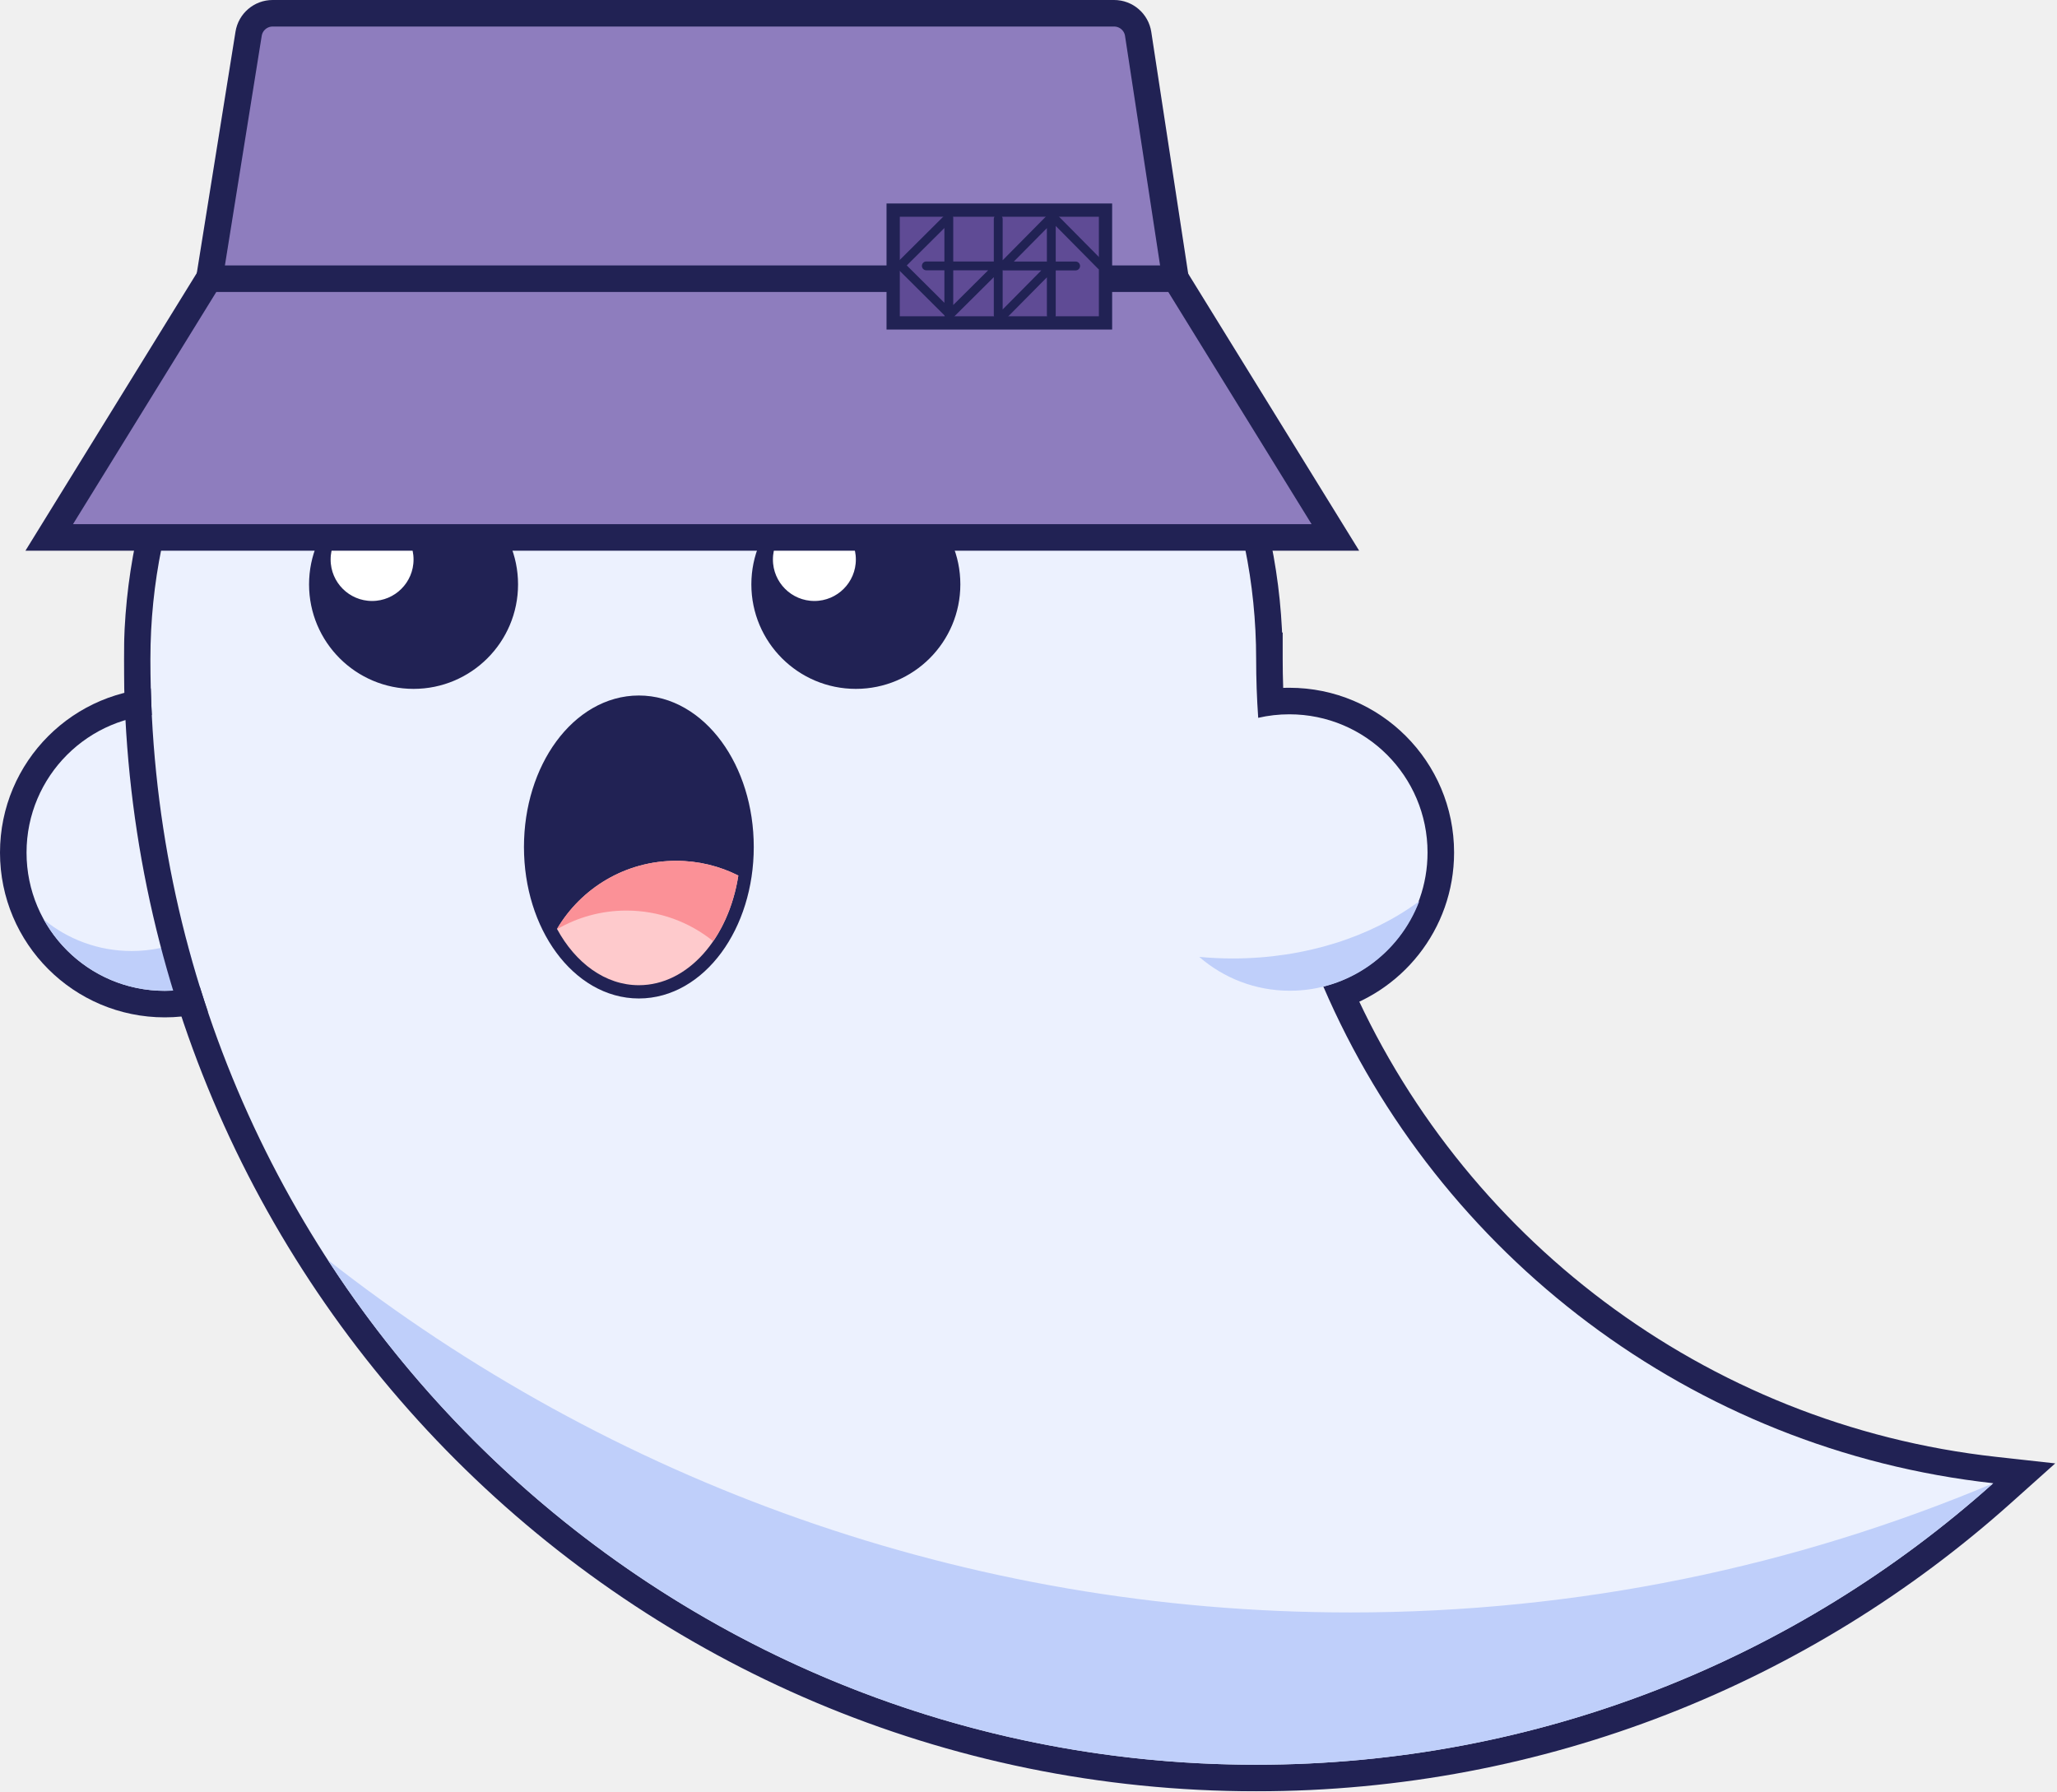
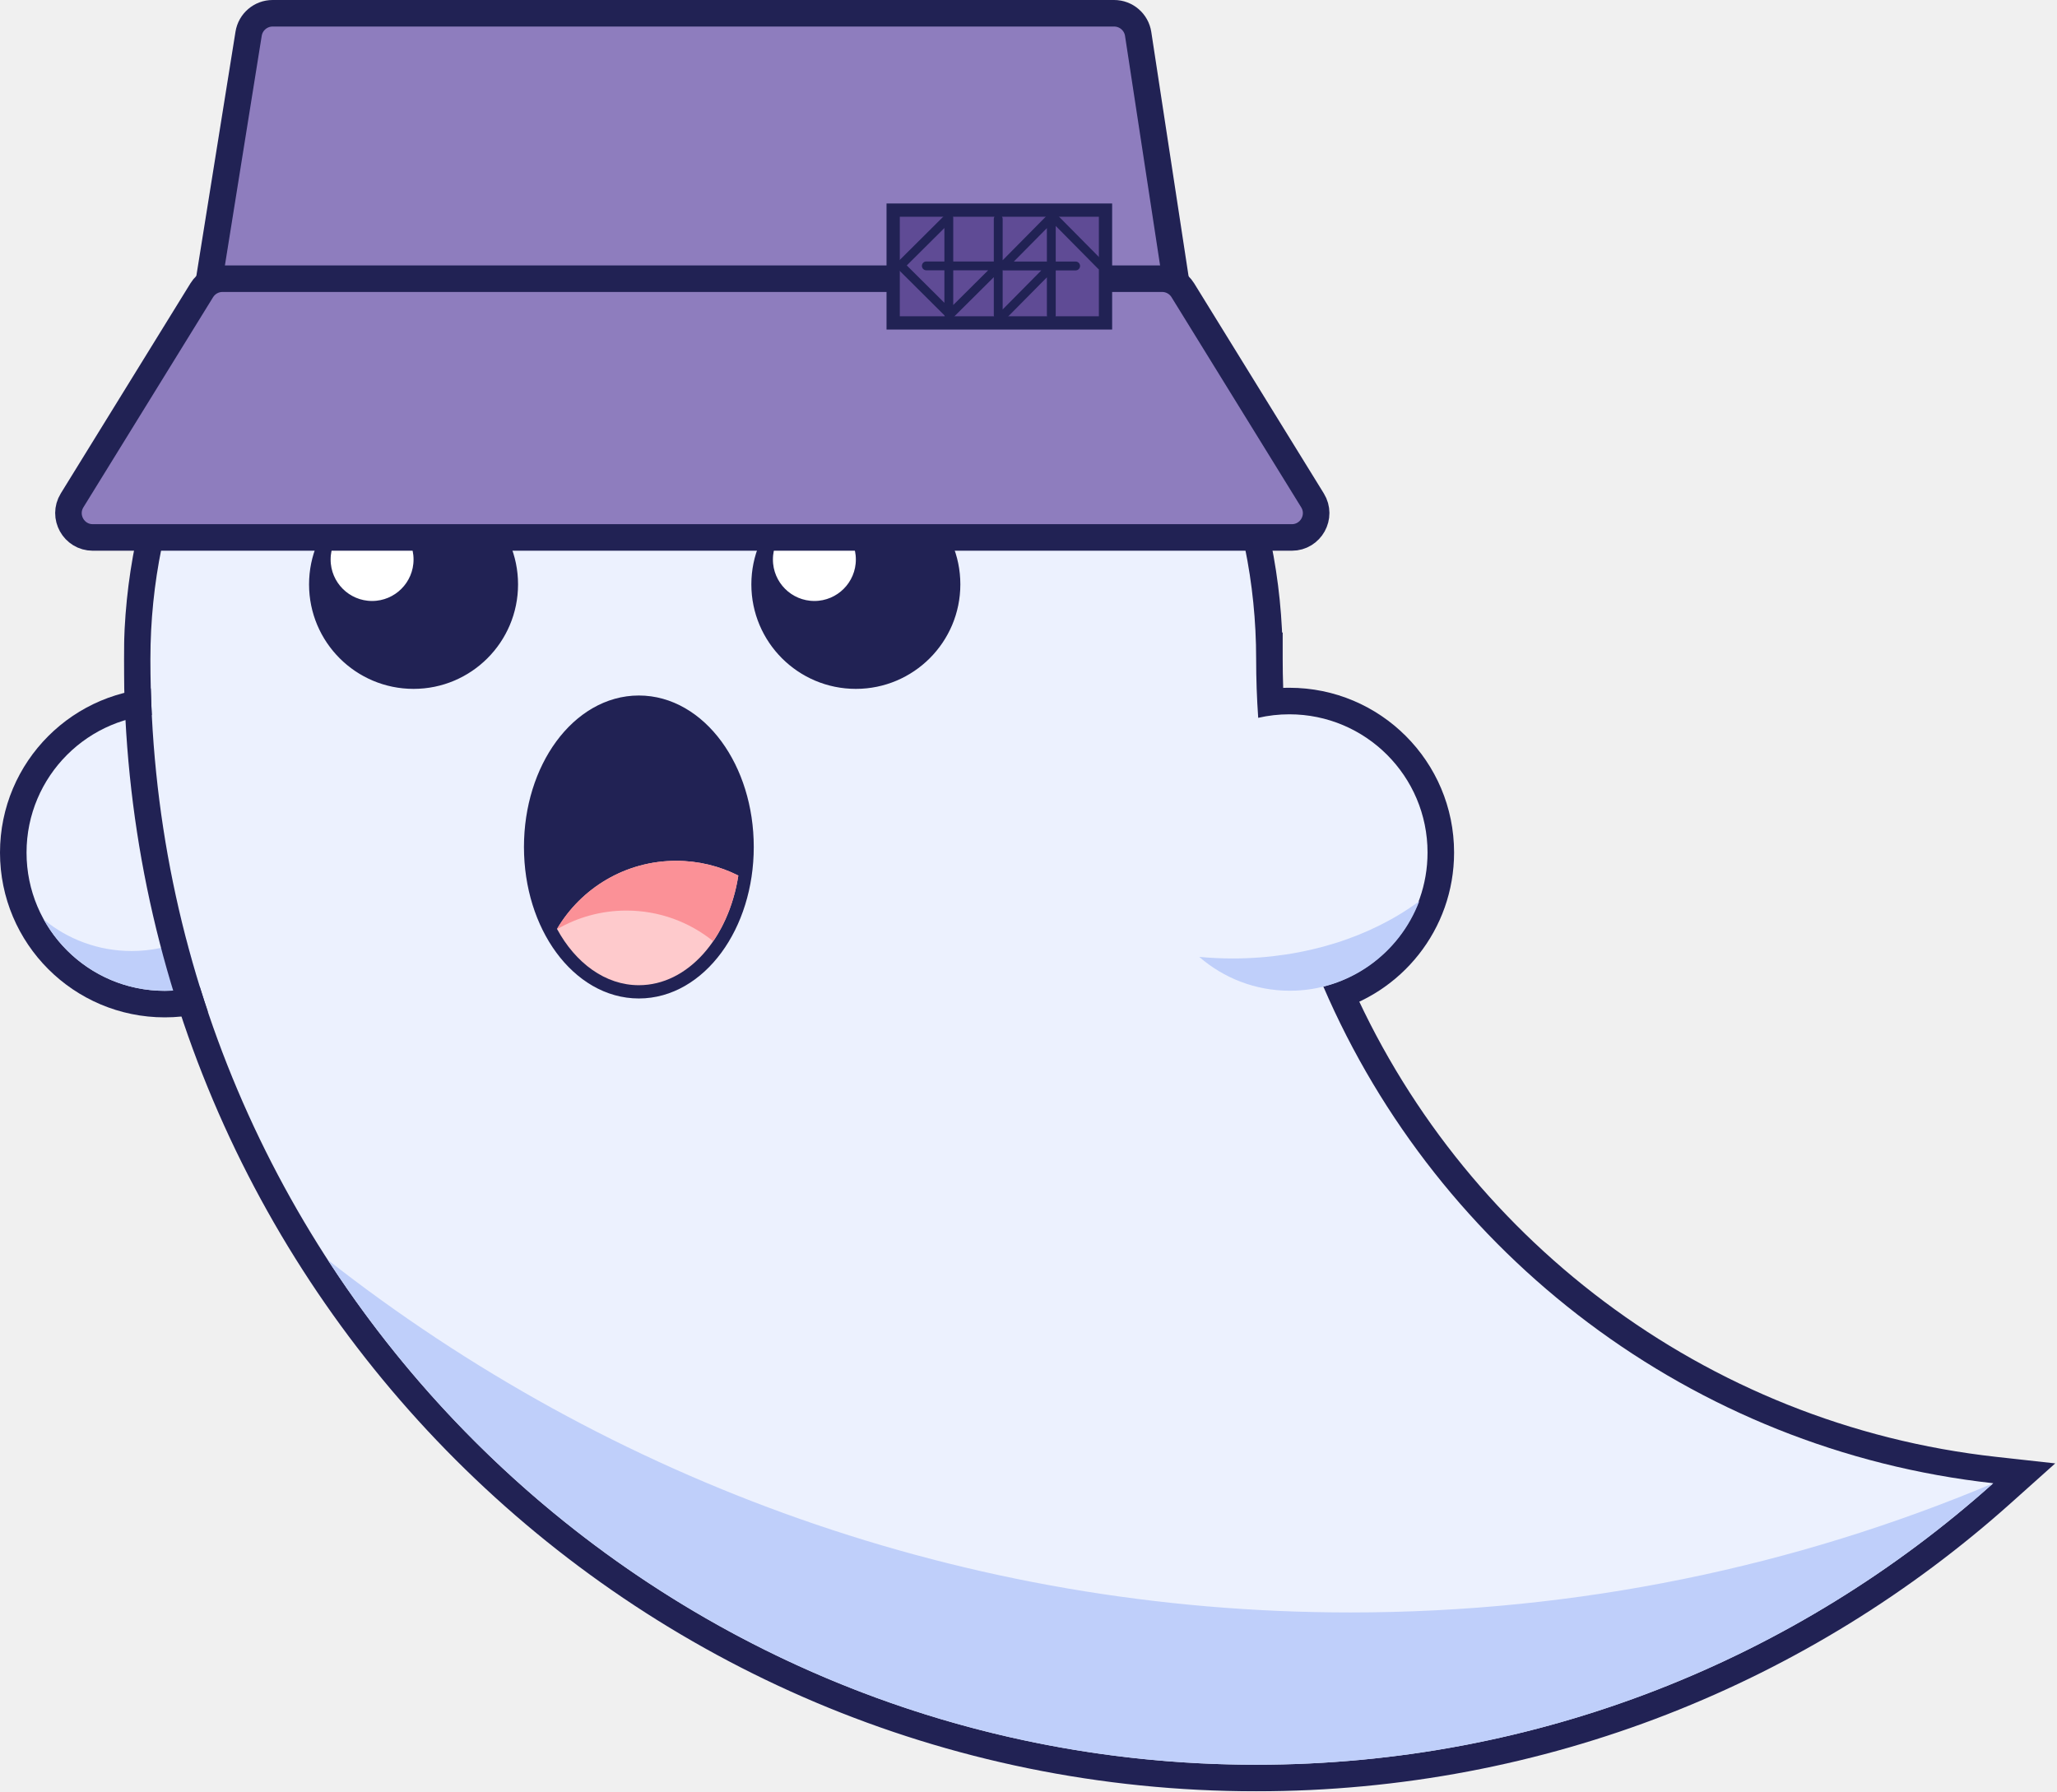
<svg xmlns="http://www.w3.org/2000/svg" width="930" height="810" viewBox="0 0 930 810" fill="none">
  <circle cx="74.49" cy="385.49" r="68.49" fill="#ECF1FE" stroke="#212254" stroke-width="12" />
  <path fill-rule="evenodd" clip-rule="evenodd" d="M59.49 429.981C94.003 429.981 121.981 402.003 121.981 367.49C121.981 356.504 119.146 346.18 114.167 337.21C128.098 348.671 136.981 366.043 136.981 385.49C136.981 420.003 109.003 447.981 74.49 447.981C50.964 447.981 30.474 434.98 19.814 415.771C30.605 424.65 44.425 429.981 59.49 429.981Z" fill="#BFCFFA" />
  <mask id="path-3-outside-1_6_269" maskUnits="userSpaceOnUse" x="56" y="36" width="874" height="774" fill="black">
    <rect fill="white" x="56" y="36" width="874" height="774" />
    <path fill-rule="evenodd" clip-rule="evenodd" d="M317.962 48C456.012 48 567.923 159.912 567.923 297.962H567.924C567.924 306.9 568.237 315.766 568.852 324.548C573.374 323.508 578.083 322.958 582.921 322.958C617.434 322.958 645.412 350.936 645.412 385.448C645.412 414.656 625.374 439.183 598.296 446.033C650.478 567.302 764.805 655.528 901.179 670.613C812.736 749.76 695.95 797.885 567.924 797.885C291.937 797.885 68.185 574.246 68 298.303L68 297.962C68 159.912 179.912 48 317.962 48Z" />
  </mask>
  <path fill-rule="evenodd" clip-rule="evenodd" d="M317.962 48C456.012 48 567.923 159.912 567.923 297.962H567.924C567.924 306.9 568.237 315.766 568.852 324.548C573.374 323.508 578.083 322.958 582.921 322.958C617.434 322.958 645.412 350.936 645.412 385.448C645.412 414.656 625.374 439.183 598.296 446.033C650.478 567.302 764.805 655.528 901.179 670.613C812.736 749.76 695.95 797.885 567.924 797.885C291.937 797.885 68.185 574.246 68 298.303L68 297.962C68 159.912 179.912 48 317.962 48Z" fill="#ECF1FE" />
  <path d="M567.923 297.962H555.923V309.962H567.923V297.962ZM567.924 297.962H579.924V285.962H567.924V297.962ZM568.852 324.548L556.881 325.387L557.862 339.39L571.543 336.243L568.852 324.548ZM598.296 446.033L595.353 434.4L581.711 437.851L587.273 450.776L598.296 446.033ZM901.179 670.613L909.181 679.555L929.201 661.64L902.498 658.686L901.179 670.613ZM68 298.303L80 298.295V298.295L68 298.303ZM68 297.962H56L56 297.97L68 297.962ZM579.923 297.962C579.923 153.284 462.639 36 317.962 36V60C449.384 60 555.923 166.539 555.923 297.962H579.923ZM567.924 285.962H567.923V309.962H567.924V285.962ZM580.822 323.71C580.227 315.206 579.924 306.62 579.924 297.962H555.924C555.924 307.18 556.246 316.326 556.881 325.387L580.822 323.71ZM571.543 336.243C575.188 335.404 578.995 334.958 582.921 334.958V310.958C577.171 310.958 571.559 311.612 566.161 312.854L571.543 336.243ZM582.921 334.958C610.806 334.958 633.412 357.563 633.412 385.448H657.412C657.412 344.308 624.061 310.958 582.921 310.958V334.958ZM633.412 385.448C633.412 409.031 617.233 428.864 595.353 434.4L601.239 457.667C633.515 449.501 657.412 420.28 657.412 385.448H633.412ZM902.498 658.686C770.526 644.087 659.838 558.696 609.319 441.29L587.273 450.776C641.117 575.908 759.083 666.968 899.86 682.54L902.498 658.686ZM567.924 809.885C699.016 809.885 818.624 760.595 909.181 679.555L893.177 661.671C806.849 738.925 692.885 785.885 567.924 785.885V809.885ZM56 298.311C56.189 580.878 285.313 809.885 567.924 809.885V785.885C298.562 785.885 80.18 567.614 80 298.295L56 298.311ZM56 297.97L56 298.311L80 298.295L80 297.954L56 297.97ZM317.962 36C173.284 36 56 153.284 56 297.962H80C80 166.539 186.539 60 317.962 60V36Z" fill="#212254" mask="url(#path-3-outside-1_6_269)" />
-   <path fill-rule="evenodd" clip-rule="evenodd" d="M641.669 407.452C620.099 423.451 590.29 433.347 557.361 433.347C552.223 433.347 547.162 433.106 542.196 432.639C553.165 442.169 567.49 447.939 583.162 447.939C609.93 447.939 632.767 431.108 641.669 407.452Z" fill="#BFCFFA" />
-   <path fill-rule="evenodd" clip-rule="evenodd" d="M148.188 569.631C237.285 707.006 391.991 797.885 567.923 797.885C695.922 797.885 812.685 749.781 901.121 670.665C811.749 708.26 713.563 729.037 610.525 729.037C436.101 729.037 275.583 669.497 148.188 569.631Z" fill="#BFCFFA" />
+   <path fill-rule="evenodd" clip-rule="evenodd" d="M641.669 407.452C620.099 423.45 590.29 433.347 557.361 433.347C552.223 433.347 547.162 433.106 542.196 432.639C553.165 442.169 567.49 447.939 583.162 447.939C609.93 447.939 632.768 431.108 641.669 407.452Z" fill="#BFCFFA" />
+   <path fill-rule="evenodd" clip-rule="evenodd" d="M148.188 569.631C237.285 707.006 391.991 797.885 567.924 797.885C695.922 797.885 812.685 749.781 901.121 670.665C811.749 708.26 713.563 729.037 610.525 729.037C436.101 729.037 275.583 669.497 148.188 569.631Z" fill="#BFCFFA" />
  <circle cx="386.943" cy="264.217" r="44.244" fill="#212254" stroke="#212254" stroke-width="6" />
  <circle cx="368.195" cy="252.969" r="21.747" fill="white" stroke="#212254" stroke-width="6" />
  <circle cx="186.973" cy="264.217" r="44.244" fill="#212254" stroke="#212254" stroke-width="6" />
  <circle cx="168.226" cy="252.969" r="21.747" fill="white" stroke="#212254" stroke-width="6" />
  <path d="M288.839 448.439C302.71 448.439 315.016 440.787 323.747 428.913C332.479 417.038 337.788 400.778 337.788 382.949C337.788 365.12 332.479 348.859 323.747 336.984C315.016 325.111 302.71 317.458 288.839 317.458C274.969 317.458 262.662 325.111 253.932 336.984C245.2 348.859 239.89 365.12 239.89 382.949C239.89 400.778 245.2 417.038 253.932 428.913C262.662 440.787 274.969 448.439 288.839 448.439Z" fill="#212254" stroke="#212254" stroke-width="6" />
-   <path fill-rule="evenodd" clip-rule="evenodd" d="M251.834 419.999C262.701 401.566 282.758 389.198 305.705 389.198C315.812 389.198 325.359 391.597 333.807 395.858C329.433 424.176 310.962 445.439 288.839 445.439C273.66 445.439 260.201 435.429 251.834 419.999Z" fill="#FECACC" />
+   <path fill-rule="evenodd" clip-rule="evenodd" d="M251.834 419.999C262.701 401.566 282.758 389.198 305.705 389.198C315.812 389.198 325.359 391.597 333.807 395.858C329.434 424.176 310.962 445.439 288.84 445.439C273.661 445.439 260.201 435.429 251.834 419.999Z" fill="#FECACC" />
  <path fill-rule="evenodd" clip-rule="evenodd" d="M305.705 389.198C282.758 389.198 262.701 401.566 251.834 419.999C251.852 420.032 251.87 420.065 251.888 420.098C261.096 414.754 271.795 411.694 283.209 411.694C298.074 411.694 311.727 416.885 322.454 425.553C328.05 417.391 332.057 407.189 333.807 395.858C325.359 391.597 315.812 389.198 305.705 389.198Z" fill="#FB9197" />
  <path d="M503.705 6H123.262C117.859 6 113.256 9.924 112.401 15.259L93.004 136.259C91.933 142.943 97.096 149 103.865 149H522.179C528.915 149 534.069 142.999 533.053 136.34L514.579 15.34C513.759 9.968 509.139 6 503.705 6Z" fill="#8E7DBE" stroke="#212254" stroke-width="12" />
-   <path d="M97.8 126H94.452L92.694 128.849L27.894 233.849L22.247 243H33H593H603.753L598.106 233.849L533.306 128.849L531.548 126H528.2H97.8Z" fill="#8E7DBE" stroke="#212254" stroke-width="12" />
+   <path d="M525.41 126H100.59C96.775 126 93.232 127.977 91.229 131.223L32.6 226.223C28.078 233.552 33.349 243 41.961 243H584.039C592.651 243 597.922 233.552 593.4 226.223L534.771 131.223C532.768 127.977 529.225 126 525.41 126Z" fill="#8E7DBE" stroke="#212254" stroke-width="12" />
  <rect x="403.815" y="95" width="96" height="51" fill="#5F4B95" stroke="#212254" stroke-width="6" />
  <path fill-rule="evenodd" clip-rule="evenodd" d="M429.473 98.5C429.473 98.501 429.473 98.502 429.474 98.502H429.475C429.476 98.502 429.476 98.502 429.476 98.503V118.711C429.476 119.264 429.924 119.711 430.476 119.711H449.815C450.367 119.711 450.815 119.264 450.815 118.711V99.002C450.815 98.725 451.039 98.502 451.315 98.502C451.591 98.502 451.815 98.725 451.815 99.002V142.421C451.815 142.697 451.591 142.921 451.315 142.921C451.039 142.921 450.815 142.697 450.815 142.421V124.11C450.815 123.22 449.74 122.773 449.11 123.401L430.183 142.218V142.218V142.218L429.476 142.922C429.475 142.922 429.474 142.922 429.474 142.922C429.473 142.922 429.473 142.922 429.472 142.922C429.472 142.921 429.471 142.921 429.47 142.921H429.175C428.789 142.921 428.476 142.608 428.476 142.222C428.476 142.036 428.402 141.857 428.27 141.726L407.138 120.711C406.747 120.323 406.747 119.69 407.138 119.301L428.412 98.145C428.607 97.951 428.922 97.951 429.117 98.145L429.473 98.499C429.474 98.499 429.474 98.5 429.473 98.5ZM428.476 138.116C428.476 139.006 427.402 139.453 426.771 138.825L408.56 120.715C408.167 120.324 408.167 119.688 408.56 119.297L426.771 101.187C427.402 100.56 428.476 101.007 428.476 101.896V118.711C428.476 119.264 428.028 119.711 427.476 119.711H418.807C418.531 119.711 418.307 119.935 418.307 120.211C418.307 120.488 418.531 120.711 418.807 120.711H427.476C428.028 120.711 428.476 121.159 428.476 121.711V138.116ZM448.677 122.421C449.31 121.791 448.864 120.711 447.972 120.711H430.476C429.924 120.711 429.476 121.159 429.476 121.711V139.106C429.476 139.996 430.55 140.443 431.181 139.816L448.677 122.421ZM475.79 98.506C475.79 98.506 475.79 98.506 475.79 98.506H475.807C475.811 98.506 475.814 98.51 475.814 98.514V118.754C475.814 119.307 476.262 119.754 476.814 119.754H486.312C486.588 119.754 486.812 119.978 486.812 120.254C486.812 120.531 486.588 120.754 486.312 120.754H476.814C476.262 120.754 475.814 121.202 475.814 121.754V142.503C475.814 142.78 475.591 143.003 475.314 143.003C475.038 143.003 474.814 142.78 474.814 142.503V124.174C474.814 123.281 473.732 122.836 473.103 123.471L454.174 142.607C453.979 142.805 453.659 142.805 453.464 142.607C453.271 142.412 453.271 142.099 453.464 141.904L472.699 122.458C473.324 121.826 472.876 120.754 471.988 120.754H453.845C453.831 120.754 453.819 120.743 453.819 120.729C453.819 120.722 453.816 120.715 453.812 120.71L453.613 120.509C453.337 120.231 453.337 119.783 453.613 119.505L474.732 98.154C474.927 97.957 475.247 97.957 475.443 98.154L475.79 98.506V98.506ZM473.103 101.222C473.732 100.587 474.814 101.032 474.814 101.926V118.754C474.814 119.307 474.367 119.754 473.814 119.754H457.168C456.279 119.754 455.832 118.683 456.457 118.051L473.103 101.222ZM497.43 120.359C497.626 120.556 497.946 120.556 498.141 120.359C498.334 120.164 498.334 119.85 498.141 119.655L476.873 98.154C476.677 97.957 476.358 97.957 476.162 98.154C475.97 98.349 475.97 98.663 476.162 98.858L497.43 120.359Z" fill="#212254" />
  <path d="M429.473 98.5L430.53 99.565L430.532 99.563L429.473 98.5ZM449.11 123.401L450.167 124.464V124.464L449.11 123.401ZM430.183 142.218L429.125 141.154L428.683 141.594V142.218H430.183ZM430.183 142.218L431.241 143.282L431.683 142.842V142.218H430.183ZM429.476 142.922L428.418 141.858L428.417 141.859L429.476 142.922ZM429.474 142.922L429.565 141.425L429.56 141.425L429.474 142.922ZM429.472 142.922L428.414 143.984L428.416 143.987L429.472 142.922ZM428.27 141.726L429.328 140.663L428.27 141.726ZM407.138 120.711L408.196 119.648H408.196L407.138 120.711ZM407.138 119.301L406.08 118.238L406.08 118.238L407.138 119.301ZM428.412 98.145L429.47 99.209V99.209L428.412 98.145ZM429.117 98.145L428.06 99.209L428.06 99.209L429.117 98.145ZM429.473 98.499L430.532 97.436L430.531 97.435L429.473 98.499ZM426.771 138.825L425.713 139.889H425.713L426.771 138.825ZM408.56 120.715L407.502 121.779L407.502 121.779L408.56 120.715ZM408.56 119.297L407.502 118.234H407.502L408.56 119.297ZM426.771 101.187L425.713 100.124L425.713 100.124L426.771 101.187ZM448.677 122.421L447.619 121.357L447.619 121.357L448.677 122.421ZM431.181 139.816L430.124 138.752H430.124L431.181 139.816ZM475.79 98.506L476.85 99.567L477.29 99.128V98.506H475.79ZM473.103 123.471L474.17 124.526H474.17L473.103 123.471ZM454.174 142.607L455.241 143.662L455.241 143.662L454.174 142.607ZM453.464 142.607L454.53 141.552L454.53 141.552L453.464 142.607ZM453.464 141.904L452.397 140.849L453.464 141.904ZM472.699 122.458L471.633 121.403V121.403L472.699 122.458ZM453.812 120.71L452.745 121.765L452.745 121.765L453.812 120.71ZM453.613 120.509L452.546 121.564L453.613 120.509ZM453.613 119.505L454.679 120.56L454.679 120.56L453.613 119.505ZM474.732 98.154L473.665 97.099L473.665 97.099L474.732 98.154ZM475.443 98.154L476.509 97.099L476.509 97.099L475.443 98.154ZM475.79 98.506H477.29V97.889L476.857 97.451L475.79 98.506ZM473.103 101.222L474.17 102.277L474.17 102.277L473.103 101.222ZM456.457 118.051L455.39 116.996L456.457 118.051ZM498.141 120.359L497.075 119.304L497.075 119.304L498.141 120.359ZM497.43 120.359L498.497 119.304L498.497 119.304L497.43 120.359ZM498.141 119.655L497.075 120.71L497.075 120.71L498.141 119.655ZM476.873 98.154L477.94 97.1L477.94 97.099L476.873 98.154ZM476.162 98.154L475.096 97.099L475.096 97.1L476.162 98.154ZM476.162 98.858L475.096 99.912L475.096 99.912L476.162 98.858ZM429.474 97.002C430.811 97.002 431.481 98.621 430.53 99.565L428.417 97.435C427.464 98.38 428.135 100.002 429.474 100.002V97.002ZM429.475 97.002H429.474V100.002H429.475V97.002ZM430.976 98.503C430.976 97.674 430.305 97.002 429.475 97.002V100.002C428.646 100.002 427.976 99.33 427.976 98.503H430.976ZM430.976 118.711V98.503H427.976V118.711H430.976ZM430.476 118.211C430.752 118.211 430.976 118.435 430.976 118.711H427.976C427.976 120.092 429.095 121.211 430.476 121.211V118.211ZM449.815 118.211H430.476V121.211H449.815V118.211ZM449.315 118.711C449.315 118.435 449.539 118.211 449.815 118.211V121.211C451.195 121.211 452.315 120.092 452.315 118.711H449.315ZM449.315 99.002V118.711H452.315V99.002H449.315ZM451.315 97.002C450.21 97.002 449.315 97.897 449.315 99.002H452.315C452.315 99.554 451.867 100.002 451.315 100.002V97.002ZM453.315 99.002C453.315 97.897 452.419 97.002 451.315 97.002V100.002C450.762 100.002 450.315 99.554 450.315 99.002H453.315ZM453.315 142.421V99.002H450.315V142.421H453.315ZM451.315 144.421C452.419 144.421 453.315 143.525 453.315 142.421H450.315C450.315 141.869 450.762 141.421 451.315 141.421V144.421ZM449.315 142.421C449.315 143.525 450.21 144.421 451.315 144.421V141.421C451.867 141.421 452.315 141.869 452.315 142.421H449.315ZM449.315 124.11V142.421H452.315V124.11H449.315ZM450.167 124.464C449.852 124.778 449.315 124.555 449.315 124.11H452.315C452.315 121.886 449.629 120.769 448.052 122.337L450.167 124.464ZM431.24 143.282L450.167 124.464L448.052 122.337L429.125 141.154L431.24 143.282ZM431.683 142.218V142.218H428.683V142.218H431.683ZM431.683 142.218V142.218H428.683V142.218H431.683ZM430.533 143.985L431.241 143.282L429.125 141.155L428.418 141.858L430.533 143.985ZM429.383 144.42C429.796 144.445 430.22 144.298 430.534 143.984L428.417 141.859C428.73 141.547 429.153 141.4 429.565 141.425L429.383 144.42ZM428.416 143.987C428.684 144.252 429.032 144.399 429.387 144.42L429.56 141.425C429.914 141.445 430.262 141.592 430.528 141.857L428.416 143.987ZM429.47 144.421C429.076 144.421 428.695 144.265 428.414 143.984L430.531 141.859C430.248 141.577 429.866 141.421 429.47 141.421V144.421ZM429.175 144.421H429.47V141.421H429.175V144.421ZM426.976 142.222C426.976 143.436 427.961 144.421 429.175 144.421V141.421C429.618 141.421 429.976 141.78 429.976 142.222H426.976ZM427.212 142.79C427.061 142.64 426.976 142.435 426.976 142.222H429.976C429.976 141.637 429.743 141.075 429.328 140.663L427.212 142.79ZM406.08 121.775L427.212 142.79L429.328 140.663L408.196 119.648L406.08 121.775ZM406.08 118.238C405.099 119.213 405.099 120.8 406.08 121.775L408.196 119.648C408.394 119.845 408.394 120.167 408.196 120.365L406.08 118.238ZM427.355 97.081L406.08 118.238L408.196 120.365L429.47 99.209L427.355 97.081ZM430.175 97.081C429.395 96.305 428.135 96.305 427.355 97.081L429.47 99.209C429.08 99.596 428.45 99.596 428.06 99.209L430.175 97.081ZM430.531 97.435L430.175 97.081L428.06 99.209L428.415 99.562L430.531 97.435ZM430.532 99.563C431.121 98.976 431.121 98.023 430.532 97.436L428.414 99.561C427.827 98.975 427.826 98.023 428.414 97.438L430.532 99.563ZM425.713 139.889C427.29 141.457 429.976 140.34 429.976 138.116H426.976C426.976 137.671 427.513 137.448 427.829 137.762L425.713 139.889ZM407.502 121.779L425.713 139.889L427.829 137.762L409.618 119.652L407.502 121.779ZM407.502 118.234C406.519 119.211 406.519 120.802 407.502 121.779L409.618 119.652C409.814 119.847 409.814 120.165 409.618 120.361L407.502 118.234ZM425.713 100.124L407.502 118.234L409.618 120.361L427.829 102.251L425.713 100.124ZM429.976 101.896C429.976 99.672 427.29 98.556 425.713 100.124L427.829 102.251C427.513 102.565 426.976 102.341 426.976 101.896H429.976ZM429.976 118.711V101.896H426.976V118.711H429.976ZM427.476 121.211C428.857 121.211 429.976 120.092 429.976 118.711H426.976C426.976 118.435 427.2 118.211 427.476 118.211V121.211ZM418.807 121.211H427.476V118.211H418.807V121.211ZM419.807 120.211C419.807 120.764 419.359 121.211 418.807 121.211V118.211C417.702 118.211 416.807 119.107 416.807 120.211H419.807ZM418.807 119.211C419.359 119.211 419.807 119.659 419.807 120.211H416.807C416.807 121.316 417.702 122.211 418.807 122.211V119.211ZM427.476 119.211H418.807V122.211H427.476V119.211ZM429.976 121.711C429.976 120.331 428.857 119.211 427.476 119.211V122.211C427.2 122.211 426.976 121.988 426.976 121.711H429.976ZM429.976 138.116V121.711H426.976V138.116H429.976ZM447.972 122.211C447.526 122.211 447.303 121.671 447.619 121.357L449.735 123.484C451.317 121.911 450.203 119.211 447.972 119.211V122.211ZM430.476 122.211H447.972V119.211H430.476V122.211ZM430.976 121.711C430.976 121.988 430.752 122.211 430.476 122.211V119.211C429.095 119.211 427.976 120.331 427.976 121.711H430.976ZM430.976 139.106V121.711H427.976V139.106H430.976ZM430.124 138.752C430.439 138.438 430.976 138.662 430.976 139.106H427.976C427.976 141.33 430.662 142.447 432.239 140.879L430.124 138.752ZM447.619 121.357L430.124 138.752L432.239 140.879L449.735 123.484L447.619 121.357ZM475.79 97.006C477.154 97.006 477.777 98.642 476.85 99.567L474.73 97.445C473.803 98.371 474.427 100.006 475.79 100.006V97.006ZM475.807 97.006H475.79V100.006H475.807V97.006ZM477.314 98.514C477.314 97.682 476.64 97.006 475.807 97.006V100.006C474.982 100.006 474.314 99.338 474.314 98.514H477.314ZM477.314 118.754V98.514H474.314V118.754H477.314ZM476.814 118.254C477.091 118.254 477.314 118.478 477.314 118.754H474.314C474.314 120.135 475.434 121.254 476.814 121.254V118.254ZM486.312 118.254H476.814V121.254H486.312V118.254ZM488.312 120.254C488.312 119.15 487.417 118.254 486.312 118.254V121.254C485.76 121.254 485.312 120.807 485.312 120.254H488.312ZM486.312 122.254C487.417 122.254 488.312 121.359 488.312 120.254H485.312C485.312 119.702 485.76 119.254 486.312 119.254V122.254ZM476.814 122.254H486.312V119.254H476.814V122.254ZM477.314 121.754C477.314 122.031 477.091 122.254 476.814 122.254V119.254C475.434 119.254 474.314 120.374 474.314 121.754H477.314ZM477.314 142.503V121.754H474.314V142.503H477.314ZM475.314 144.503C476.419 144.503 477.314 143.608 477.314 142.503H474.314C474.314 141.951 474.762 141.503 475.314 141.503V144.503ZM473.314 142.503C473.314 143.608 474.21 144.503 475.314 144.503V141.503C475.867 141.503 476.314 141.951 476.314 142.503H473.314ZM473.314 124.174V142.503H476.314V124.174H473.314ZM474.17 124.526C473.856 124.843 473.314 124.621 473.314 124.174H476.314C476.314 121.94 473.608 120.828 472.037 122.416L474.17 124.526ZM455.241 143.662L474.17 124.526L472.037 122.416L453.108 141.552L455.241 143.662ZM452.397 143.662C453.18 144.453 454.458 144.453 455.241 143.662L453.108 141.552C453.499 141.156 454.139 141.156 454.53 141.552L452.397 143.662ZM452.397 140.849C451.626 141.628 451.626 142.883 452.397 143.662L454.53 141.552C454.915 141.942 454.915 142.569 454.53 142.959L452.397 140.849ZM471.633 121.403L452.397 140.849L454.53 142.959L473.766 123.513L471.633 121.403ZM471.988 122.254C471.544 122.254 471.32 121.719 471.633 121.403L473.766 123.513C475.327 121.934 474.209 119.254 471.988 119.254V122.254ZM453.845 122.254H471.988V119.254H453.845V122.254ZM452.319 120.729C452.319 121.571 453.002 122.254 453.845 122.254V119.254C454.659 119.254 455.319 119.914 455.319 120.729H452.319ZM452.745 121.765C452.472 121.489 452.319 121.116 452.319 120.729H455.319C455.319 120.327 455.161 119.941 454.878 119.655L452.745 121.765ZM452.546 121.564L452.745 121.765L454.878 119.655L454.679 119.454L452.546 121.564ZM452.546 118.45C451.693 119.312 451.693 120.701 452.546 121.564L454.679 119.454C454.982 119.76 454.982 120.253 454.679 120.56L452.546 118.45ZM473.665 97.099L452.546 118.45L454.679 120.56L475.798 99.209L473.665 97.099ZM476.509 97.099C475.726 96.308 474.448 96.308 473.665 97.099L475.798 99.209C475.407 99.605 474.768 99.605 474.376 99.209L476.509 97.099ZM476.857 97.451L476.509 97.099L474.376 99.209L474.724 99.561L476.857 97.451ZM477.29 98.506V98.506H474.29V98.506H477.29ZM476.314 101.926C476.314 99.692 473.608 98.579 472.037 100.167L474.17 102.277C473.856 102.595 473.314 102.372 473.314 101.926H476.314ZM476.314 118.754V101.926H473.314V118.754H476.314ZM473.814 121.254C475.195 121.254 476.314 120.135 476.314 118.754H473.314C473.314 118.478 473.538 118.254 473.814 118.254V121.254ZM457.168 121.254H473.814V118.254H457.168V121.254ZM455.39 116.996C453.829 118.575 454.947 121.254 457.168 121.254V118.254C457.612 118.254 457.836 118.79 457.523 119.106L455.39 116.996ZM472.037 100.167L455.39 116.996L457.523 119.106L474.17 102.277L472.037 100.167ZM497.075 119.304C497.466 118.908 498.105 118.908 498.497 119.304L496.364 121.413C497.147 122.205 498.425 122.205 499.208 121.413L497.075 119.304ZM497.075 120.71C496.69 120.321 496.69 119.693 497.075 119.304L499.208 121.413C499.979 120.634 499.979 119.38 499.208 118.6L497.075 120.71ZM475.807 99.209L497.075 120.71L499.208 118.6L477.94 97.1L475.807 99.209ZM477.229 99.209C476.837 99.605 476.198 99.605 475.807 99.209L477.94 97.099C477.157 96.308 475.879 96.308 475.096 97.099L477.229 99.209ZM477.229 97.803C477.614 98.192 477.614 98.82 477.229 99.209L475.096 97.1C474.325 97.879 474.325 99.133 475.096 99.912L477.229 97.803ZM498.497 119.304L477.229 97.803L475.096 99.912L496.364 121.413L498.497 119.304Z" fill="#212254" />
</svg>
